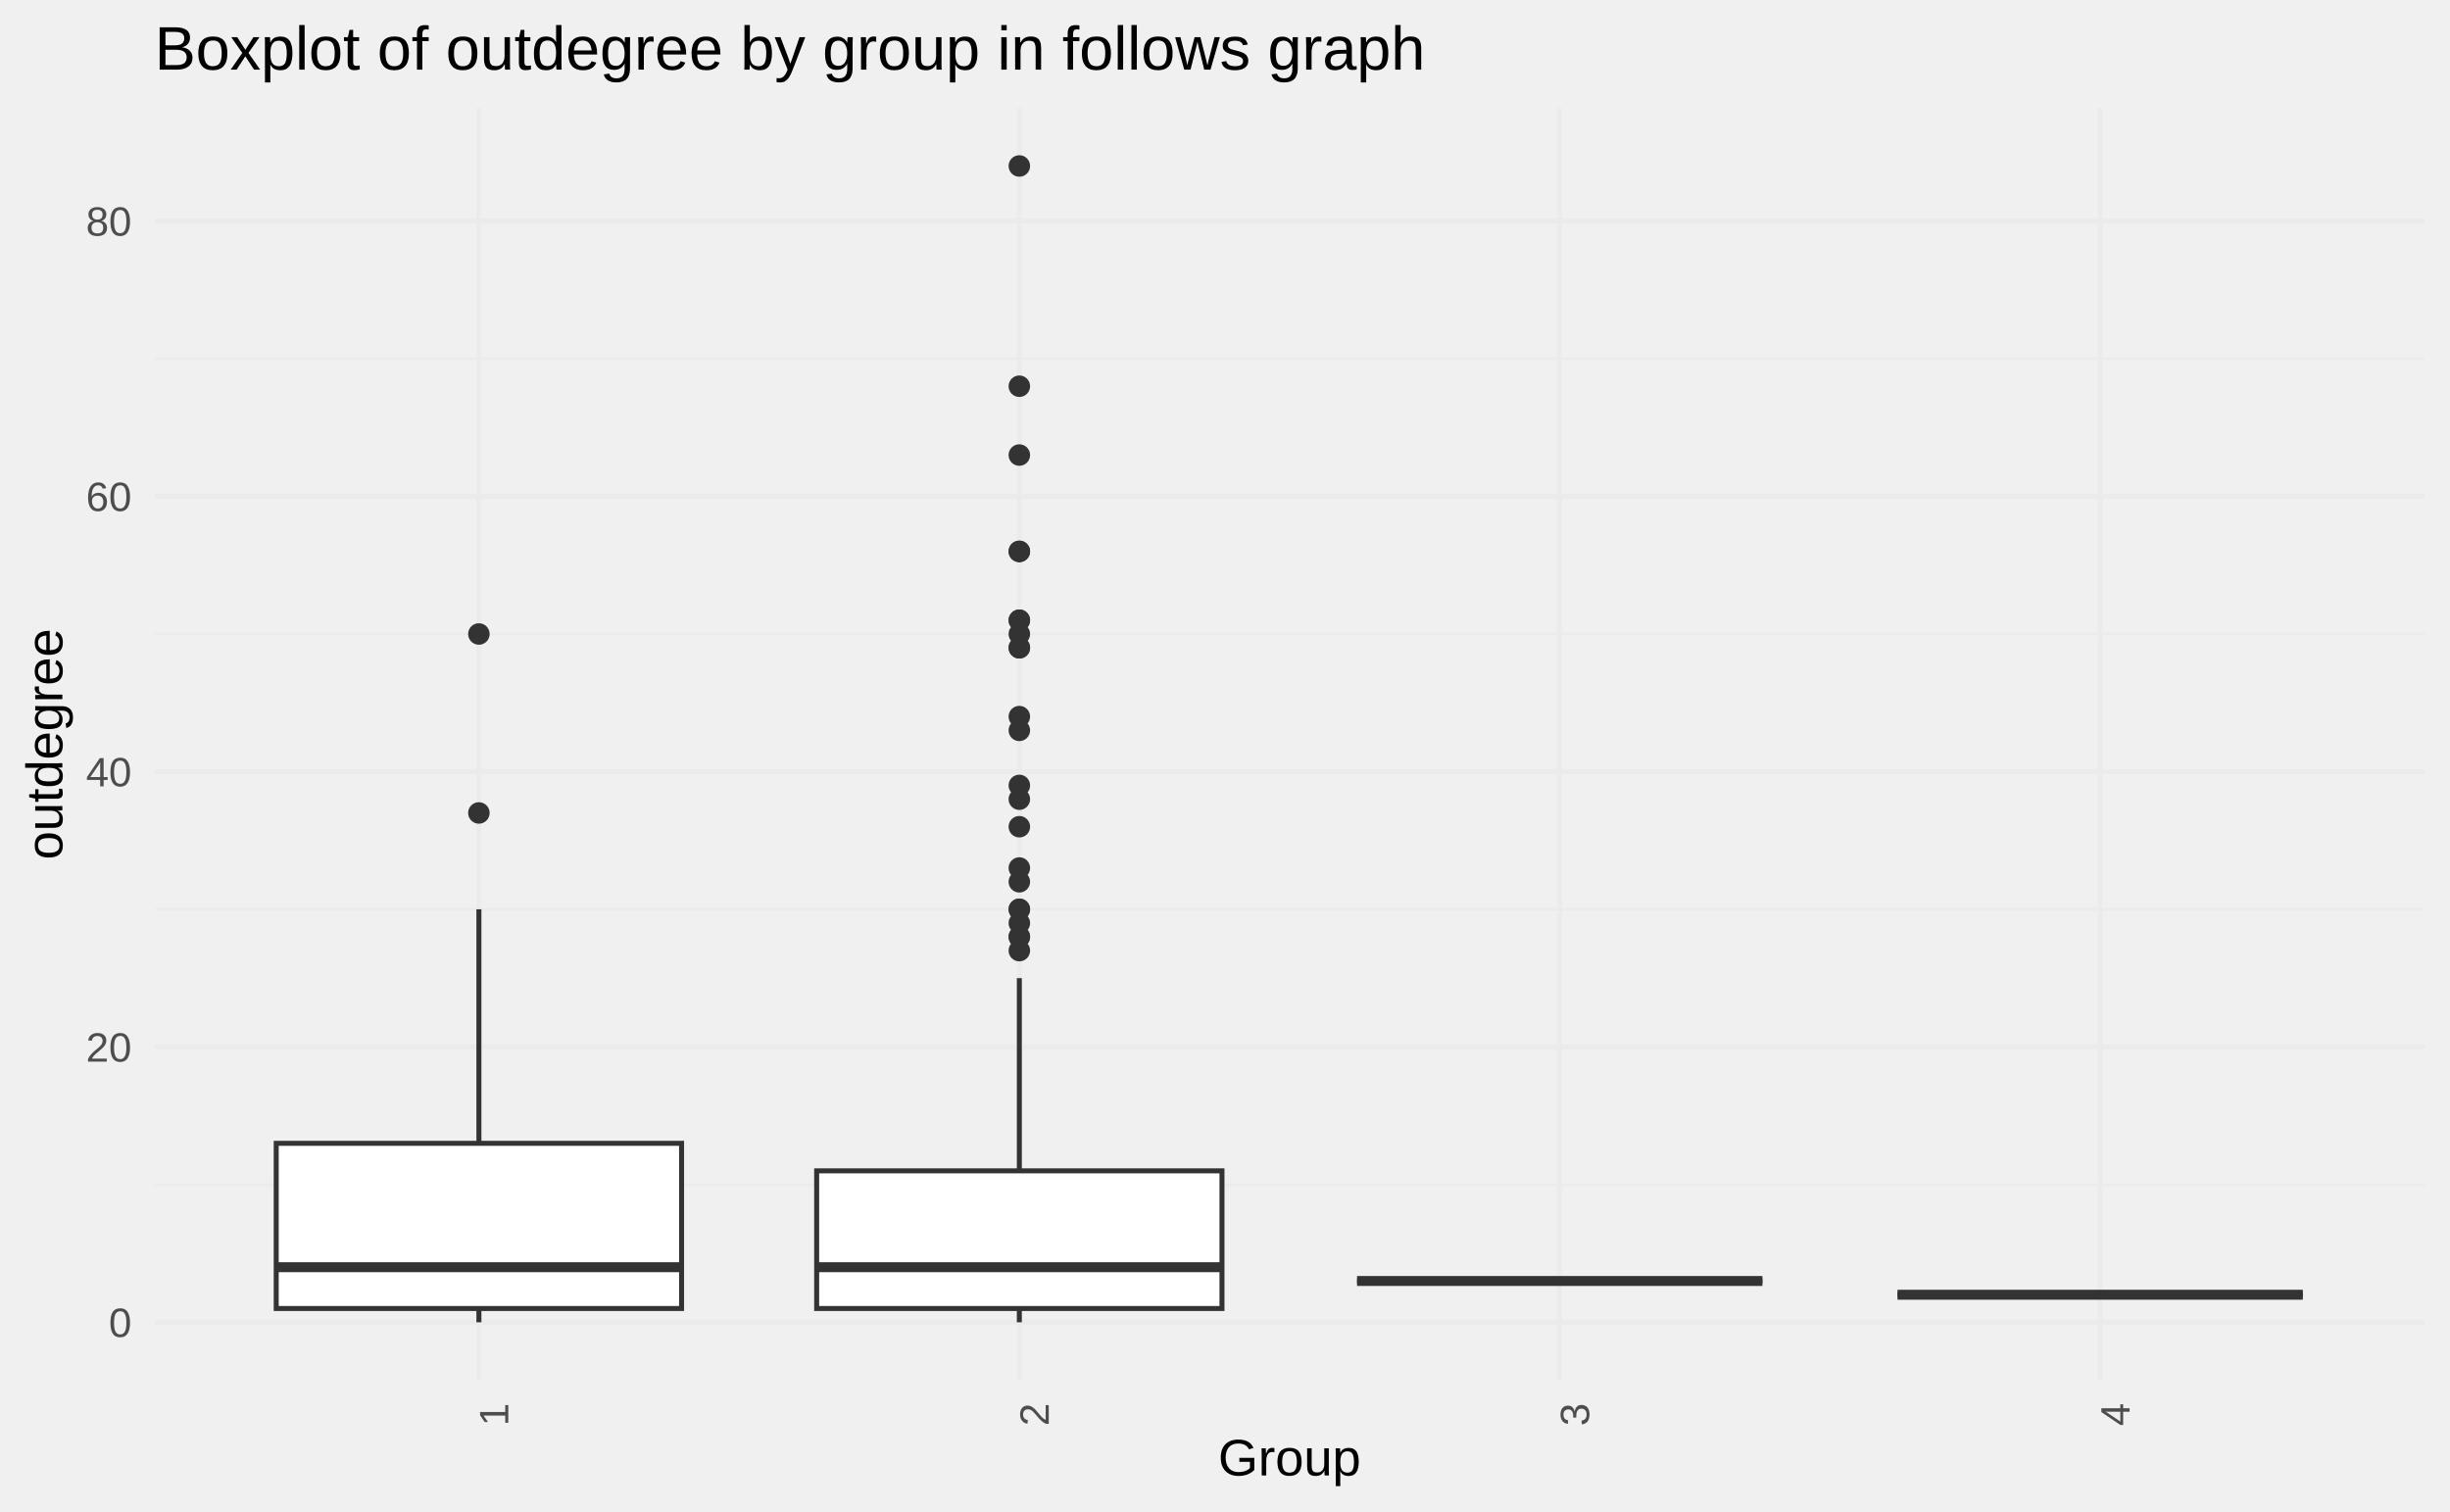
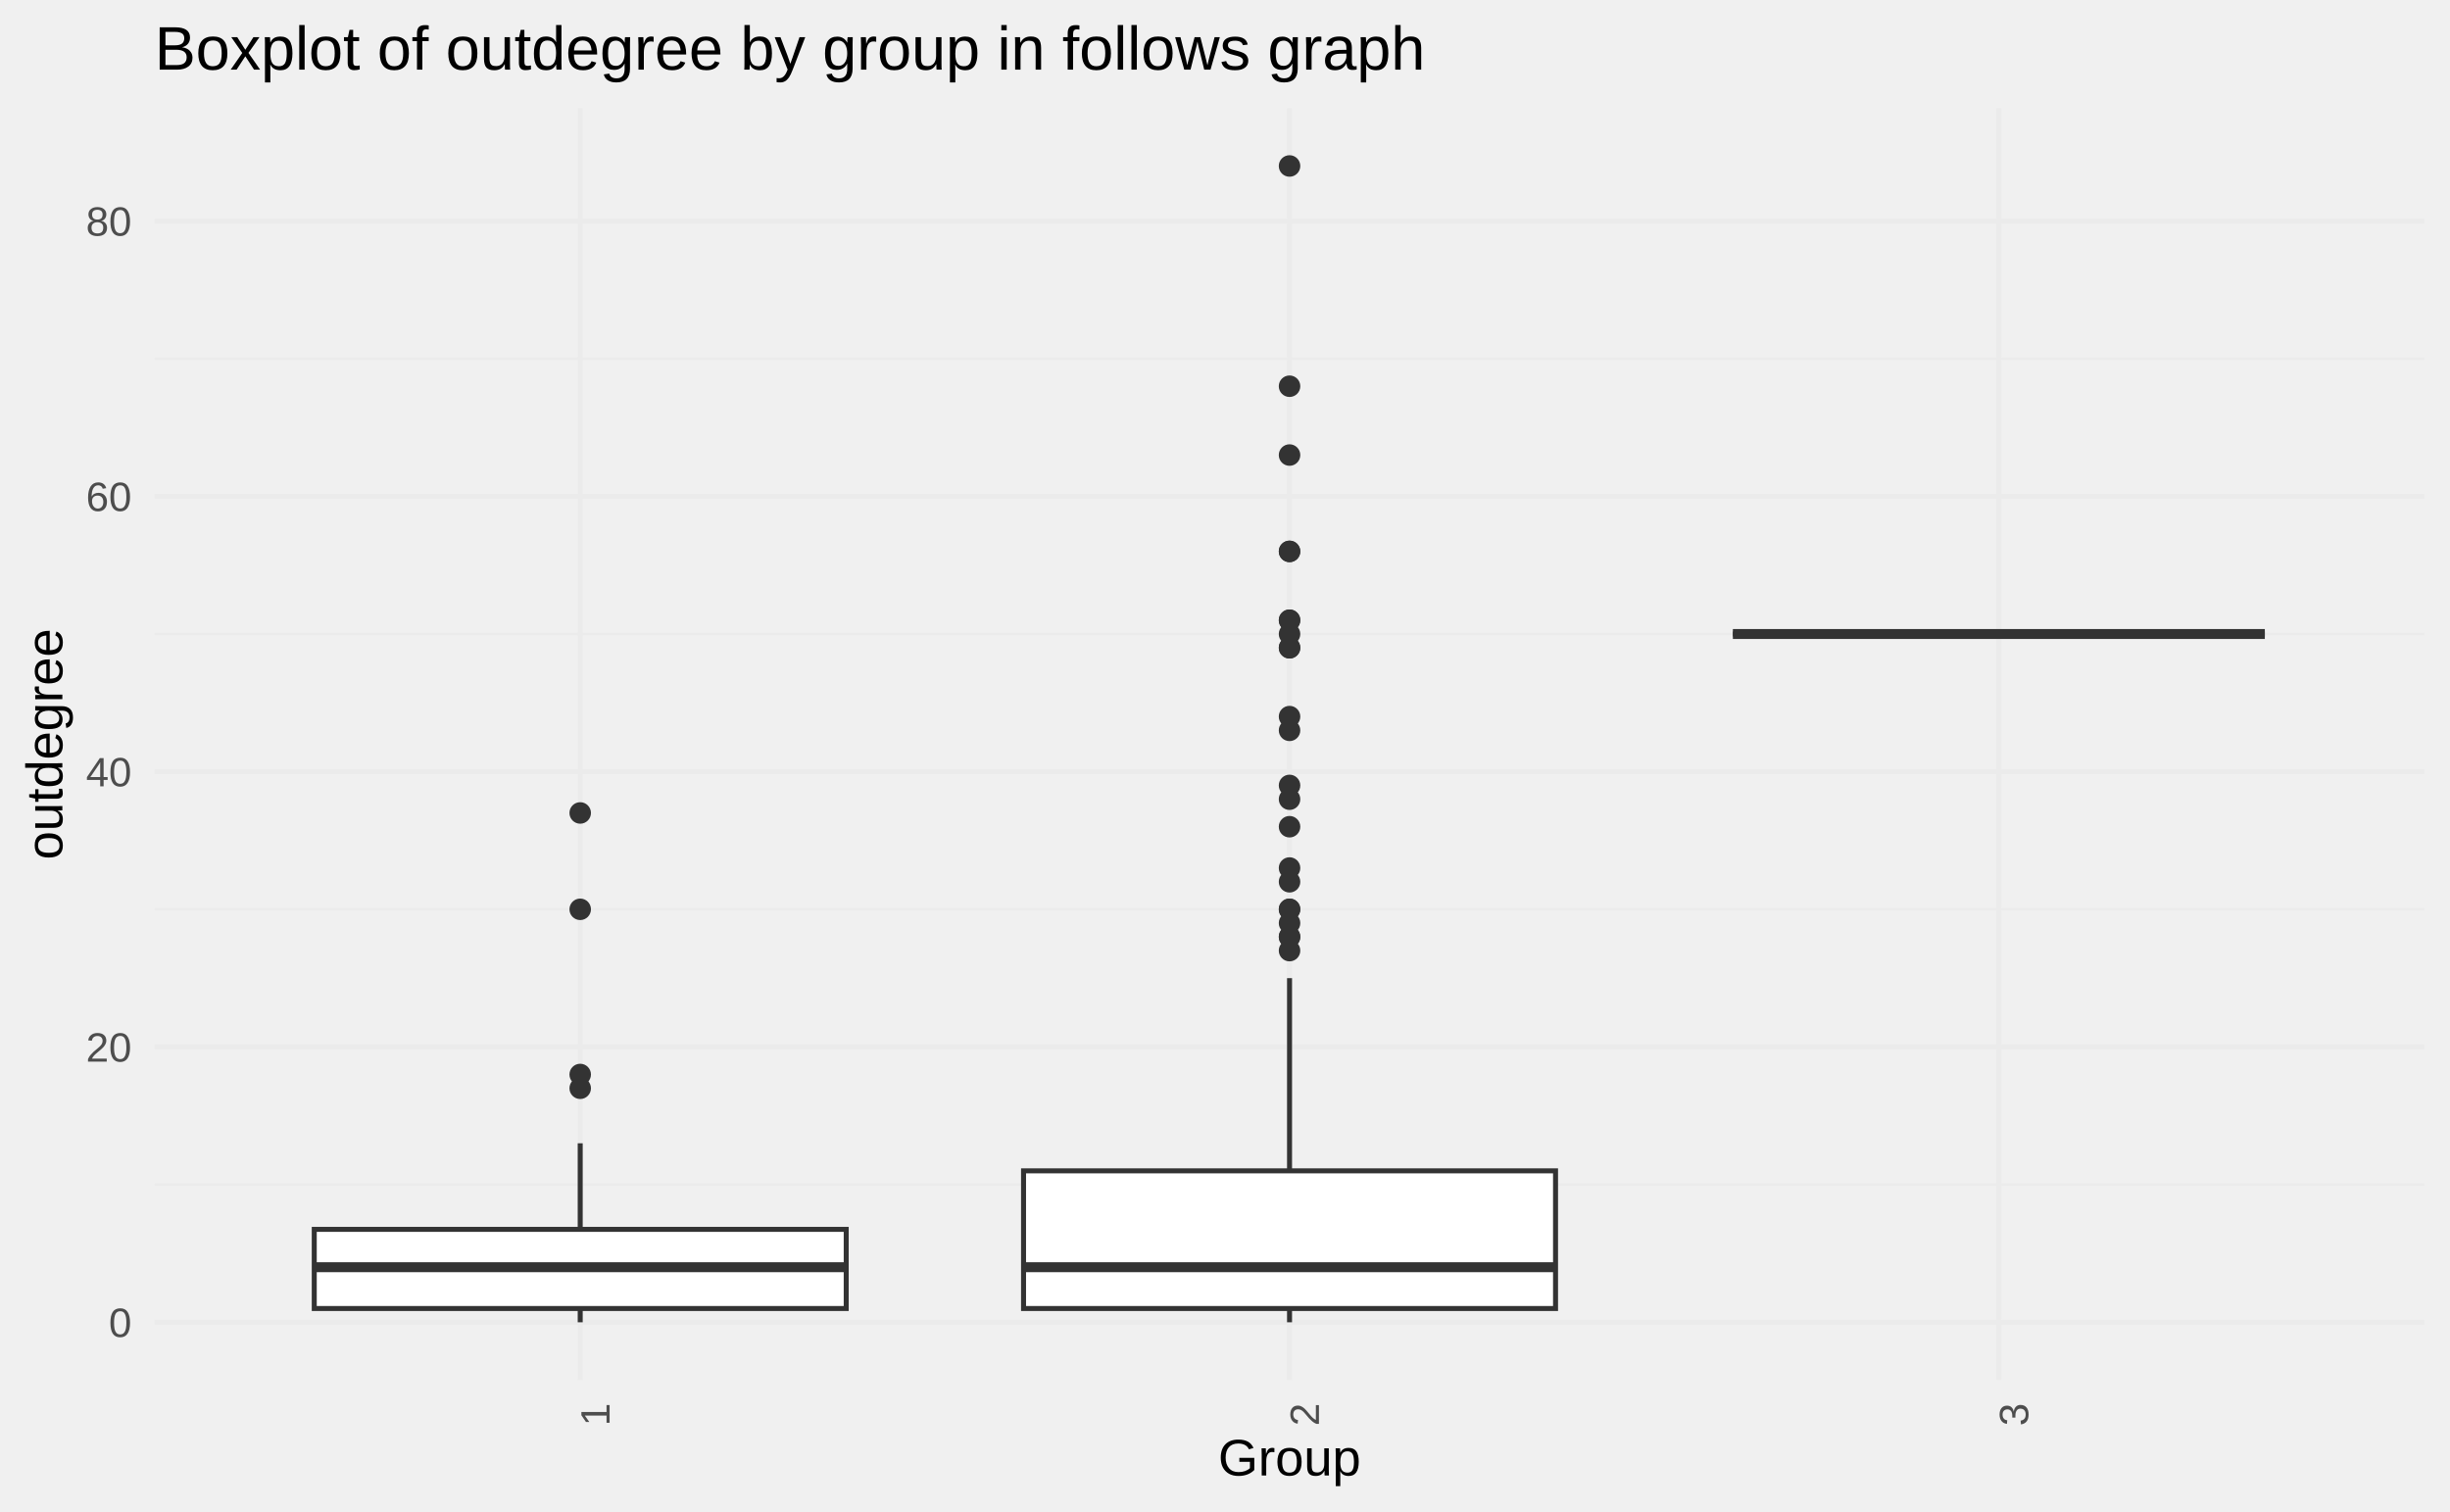
<svg xmlns="http://www.w3.org/2000/svg" class="svglite" width="525.00pt" height="324.00pt" viewBox="0 0 525.00 324.00">
  <defs>
    <style type="text/css">
    .svglite line, .svglite polyline, .svglite polygon, .svglite path, .svglite rect, .svglite circle {
      fill: none;
      stroke: #000000;
      stroke-linecap: round;
      stroke-linejoin: round;
      stroke-miterlimit: 10.00;
    }
    .svglite text {
      white-space: pre;
    }
  </style>
  </defs>
  <rect width="100%" height="100%" style="stroke: none; fill: none;" />
  <defs>
    <clipPath id="cpMC4wMHw1MjUuMDB8MC4wMHwzMjQuMDA=">
      <rect x="0.00" y="0.00" width="525.00" height="324.00" />
    </clipPath>
  </defs>
  <g clip-path="url(#cpMC4wMHw1MjUuMDB8MC4wMHwzMjQuMDA=)">
</g>
  <defs>
    <clipPath id="cpMzMuMTR8NTE5LjUyfDIzLjE4fDI5NS43Ng==">
      <rect x="33.14" y="23.18" width="486.38" height="272.58" />
    </clipPath>
  </defs>
  <g clip-path="url(#cpMzMuMTR8NTE5LjUyfDIzLjE4fDI5NS43Ng==)">
    <polyline points="33.14,253.87 519.52,253.87 " style="stroke-width: 0.53; stroke: #EBEBEB; stroke-linecap: butt;" />
    <polyline points="33.14,194.87 519.52,194.87 " style="stroke-width: 0.53; stroke: #EBEBEB; stroke-linecap: butt;" />
    <polyline points="33.14,135.87 519.52,135.87 " style="stroke-width: 0.53; stroke: #EBEBEB; stroke-linecap: butt;" />
    <polyline points="33.14,76.87 519.52,76.87 " style="stroke-width: 0.53; stroke: #EBEBEB; stroke-linecap: butt;" />
    <polyline points="33.14,283.37 519.52,283.37 " style="stroke-width: 1.07; stroke: #EBEBEB; stroke-linecap: butt;" />
    <polyline points="33.14,224.37 519.52,224.37 " style="stroke-width: 1.07; stroke: #EBEBEB; stroke-linecap: butt;" />
    <polyline points="33.14,165.37 519.52,165.37 " style="stroke-width: 1.07; stroke: #EBEBEB; stroke-linecap: butt;" />
    <polyline points="33.14,106.37 519.52,106.37 " style="stroke-width: 1.07; stroke: #EBEBEB; stroke-linecap: butt;" />
    <polyline points="33.14,47.37 519.52,47.37 " style="stroke-width: 1.07; stroke: #EBEBEB; stroke-linecap: butt;" />
-     <polyline points="102.62,295.76 102.62,23.18 " style="stroke-width: 1.07; stroke: #EBEBEB; stroke-linecap: butt;" />
-     <polyline points="218.43,295.76 218.43,23.18 " style="stroke-width: 1.07; stroke: #EBEBEB; stroke-linecap: butt;" />
-     <polyline points="334.23,295.76 334.23,23.18 " style="stroke-width: 1.07; stroke: #EBEBEB; stroke-linecap: butt;" />
-     <polyline points="450.04,295.76 450.04,23.18 " style="stroke-width: 1.07; stroke: #EBEBEB; stroke-linecap: butt;" />
-     <circle cx="102.62" cy="174.22" r="1.95" style="stroke-width: 0.71; stroke: #333333; fill: #333333;" />
-     <circle cx="102.62" cy="135.87" r="1.95" style="stroke-width: 0.71; stroke: #333333; fill: #333333;" />
-     <line x1="102.62" y1="245.02" x2="102.62" y2="194.87" style="stroke-width: 1.07; stroke: #333333; stroke-linecap: butt;" />
-     <line x1="102.62" y1="280.42" x2="102.62" y2="283.37" style="stroke-width: 1.07; stroke: #333333; stroke-linecap: butt;" />
-     <polygon points="59.19,245.02 59.19,280.42 146.05,280.42 146.05,245.02 59.19,245.02 " style="stroke-width: 1.07; stroke: #333333; stroke-linecap: butt; stroke-linejoin: miter; fill: #FFFFFF;" />
-     <line x1="59.19" y1="271.57" x2="146.05" y2="271.57" style="stroke-width: 2.13; stroke: #333333; stroke-linecap: butt; stroke-linejoin: miter;" />
-     <circle cx="218.43" cy="171.27" r="1.95" style="stroke-width: 0.71; stroke: #333333; fill: #333333;" />
-     <circle cx="218.43" cy="35.57" r="1.95" style="stroke-width: 0.71; stroke: #333333; fill: #333333;" />
-     <circle cx="218.43" cy="200.77" r="1.95" style="stroke-width: 0.71; stroke: #333333; fill: #333333;" />
-     <circle cx="218.43" cy="153.57" r="1.95" style="stroke-width: 0.71; stroke: #333333; fill: #333333;" />
-     <circle cx="218.43" cy="197.82" r="1.95" style="stroke-width: 0.71; stroke: #333333; fill: #333333;" />
-     <circle cx="218.43" cy="82.77" r="1.95" style="stroke-width: 0.71; stroke: #333333; fill: #333333;" />
-     <circle cx="218.43" cy="132.92" r="1.95" style="stroke-width: 0.71; stroke: #333333; fill: #333333;" />
-     <circle cx="218.43" cy="132.92" r="1.95" style="stroke-width: 0.71; stroke: #333333; fill: #333333;" />
-     <circle cx="218.43" cy="118.17" r="1.95" style="stroke-width: 0.71; stroke: #333333; fill: #333333;" />
-     <circle cx="218.43" cy="135.87" r="1.95" style="stroke-width: 0.71; stroke: #333333; fill: #333333;" />
-     <circle cx="218.43" cy="194.87" r="1.95" style="stroke-width: 0.71; stroke: #333333; fill: #333333;" />
-     <circle cx="218.43" cy="194.87" r="1.95" style="stroke-width: 0.71; stroke: #333333; fill: #333333;" />
-     <circle cx="218.43" cy="118.17" r="1.95" style="stroke-width: 0.71; stroke: #333333; fill: #333333;" />
-     <circle cx="218.43" cy="203.72" r="1.95" style="stroke-width: 0.71; stroke: #333333; fill: #333333;" />
-     <circle cx="218.43" cy="168.32" r="1.95" style="stroke-width: 0.71; stroke: #333333; fill: #333333;" />
-     <circle cx="218.43" cy="156.52" r="1.95" style="stroke-width: 0.71; stroke: #333333; fill: #333333;" />
-     <circle cx="218.43" cy="186.02" r="1.95" style="stroke-width: 0.71; stroke: #333333; fill: #333333;" />
-     <circle cx="218.43" cy="97.52" r="1.95" style="stroke-width: 0.71; stroke: #333333; fill: #333333;" />
-     <circle cx="218.43" cy="138.82" r="1.95" style="stroke-width: 0.71; stroke: #333333; fill: #333333;" />
-     <circle cx="218.43" cy="200.77" r="1.95" style="stroke-width: 0.71; stroke: #333333; fill: #333333;" />
-     <circle cx="218.43" cy="188.97" r="1.95" style="stroke-width: 0.71; stroke: #333333; fill: #333333;" />
-     <circle cx="218.43" cy="177.17" r="1.95" style="stroke-width: 0.71; stroke: #333333; fill: #333333;" />
-     <circle cx="218.43" cy="138.82" r="1.95" style="stroke-width: 0.71; stroke: #333333; fill: #333333;" />
-     <line x1="218.43" y1="250.92" x2="218.43" y2="209.62" style="stroke-width: 1.07; stroke: #333333; stroke-linecap: butt;" />
-     <line x1="218.43" y1="280.42" x2="218.43" y2="283.37" style="stroke-width: 1.07; stroke: #333333; stroke-linecap: butt;" />
-     <polygon points="175.00,250.92 175.00,280.42 261.85,280.42 261.85,250.92 175.00,250.92 " style="stroke-width: 1.07; stroke: #333333; stroke-linecap: butt; stroke-linejoin: miter; fill: #FFFFFF;" />
-     <line x1="175.00" y1="271.57" x2="261.85" y2="271.57" style="stroke-width: 2.13; stroke: #333333; stroke-linecap: butt; stroke-linejoin: miter;" />
-     <line x1="334.23" y1="274.52" x2="334.23" y2="274.52" style="stroke-width: 1.07; stroke: #333333; stroke-linecap: butt;" />
-     <line x1="334.23" y1="274.52" x2="334.23" y2="274.52" style="stroke-width: 1.07; stroke: #333333; stroke-linecap: butt;" />
-     <polygon points="290.80,274.52 290.80,274.52 377.66,274.52 377.66,274.52 290.80,274.52 " style="stroke-width: 1.07; stroke: #333333; stroke-linecap: butt; stroke-linejoin: miter; fill: #FFFFFF;" />
-     <line x1="290.80" y1="274.52" x2="377.66" y2="274.52" style="stroke-width: 2.13; stroke: #333333; stroke-linecap: butt; stroke-linejoin: miter;" />
-     <line x1="450.04" y1="277.47" x2="450.04" y2="277.47" style="stroke-width: 1.07; stroke: #333333; stroke-linecap: butt;" />
-     <line x1="450.04" y1="277.47" x2="450.04" y2="277.47" style="stroke-width: 1.07; stroke: #333333; stroke-linecap: butt;" />
-     <polygon points="406.61,277.47 406.61,277.47 493.46,277.47 493.46,277.47 406.61,277.47 " style="stroke-width: 1.07; stroke: #333333; stroke-linecap: butt; stroke-linejoin: miter; fill: #FFFFFF;" />
-     <line x1="406.61" y1="277.47" x2="493.46" y2="277.47" style="stroke-width: 2.13; stroke: #333333; stroke-linecap: butt; stroke-linejoin: miter;" />
+     <polyline points="124.33,295.76 124.33,23.18 " style="stroke-width: 1.07; stroke: #EBEBEB; stroke-linecap: butt;" />
+     <polyline points="276.33,295.76 276.33,23.18 " style="stroke-width: 1.07; stroke: #EBEBEB; stroke-linecap: butt;" />
+     <polyline points="428.32,295.76 428.32,23.18 " style="stroke-width: 1.07; stroke: #EBEBEB; stroke-linecap: butt;" />
+     <circle cx="124.33" cy="194.87" r="1.95" style="stroke-width: 0.71; stroke: #333333; fill: #333333;" />
+     <circle cx="124.33" cy="233.22" r="1.95" style="stroke-width: 0.71; stroke: #333333; fill: #333333;" />
+     <circle cx="124.33" cy="174.22" r="1.95" style="stroke-width: 0.71; stroke: #333333; fill: #333333;" />
+     <circle cx="124.33" cy="230.27" r="1.95" style="stroke-width: 0.71; stroke: #333333; fill: #333333;" />
+     <line x1="124.33" y1="263.46" x2="124.33" y2="245.02" style="stroke-width: 1.07; stroke: #333333; stroke-linecap: butt;" />
+     <line x1="124.33" y1="280.42" x2="124.33" y2="283.37" style="stroke-width: 1.07; stroke: #333333; stroke-linecap: butt;" />
+     <polygon points="67.34,263.46 67.34,280.42 181.33,280.42 181.33,263.46 67.34,263.46 " style="stroke-width: 1.07; stroke: #333333; stroke-linecap: butt; stroke-linejoin: miter; fill: #FFFFFF;" />
+     <line x1="67.34" y1="271.57" x2="181.33" y2="271.57" style="stroke-width: 2.13; stroke: #333333; stroke-linecap: butt; stroke-linejoin: miter;" />
+     <circle cx="276.33" cy="171.27" r="1.95" style="stroke-width: 0.71; stroke: #333333; fill: #333333;" />
+     <circle cx="276.33" cy="35.57" r="1.95" style="stroke-width: 0.71; stroke: #333333; fill: #333333;" />
+     <circle cx="276.33" cy="200.77" r="1.95" style="stroke-width: 0.71; stroke: #333333; fill: #333333;" />
+     <circle cx="276.33" cy="153.57" r="1.95" style="stroke-width: 0.71; stroke: #333333; fill: #333333;" />
+     <circle cx="276.33" cy="197.82" r="1.95" style="stroke-width: 0.71; stroke: #333333; fill: #333333;" />
+     <circle cx="276.33" cy="82.77" r="1.95" style="stroke-width: 0.71; stroke: #333333; fill: #333333;" />
+     <circle cx="276.33" cy="132.92" r="1.95" style="stroke-width: 0.71; stroke: #333333; fill: #333333;" />
+     <circle cx="276.33" cy="132.92" r="1.95" style="stroke-width: 0.71; stroke: #333333; fill: #333333;" />
+     <circle cx="276.33" cy="118.17" r="1.95" style="stroke-width: 0.71; stroke: #333333; fill: #333333;" />
+     <circle cx="276.33" cy="135.87" r="1.95" style="stroke-width: 0.71; stroke: #333333; fill: #333333;" />
+     <circle cx="276.33" cy="194.87" r="1.95" style="stroke-width: 0.71; stroke: #333333; fill: #333333;" />
+     <circle cx="276.33" cy="194.87" r="1.95" style="stroke-width: 0.71; stroke: #333333; fill: #333333;" />
+     <circle cx="276.33" cy="118.17" r="1.95" style="stroke-width: 0.71; stroke: #333333; fill: #333333;" />
+     <circle cx="276.33" cy="203.72" r="1.95" style="stroke-width: 0.71; stroke: #333333; fill: #333333;" />
+     <circle cx="276.33" cy="168.32" r="1.95" style="stroke-width: 0.71; stroke: #333333; fill: #333333;" />
+     <circle cx="276.33" cy="156.52" r="1.95" style="stroke-width: 0.71; stroke: #333333; fill: #333333;" />
+     <circle cx="276.33" cy="186.02" r="1.95" style="stroke-width: 0.71; stroke: #333333; fill: #333333;" />
+     <circle cx="276.33" cy="97.52" r="1.95" style="stroke-width: 0.71; stroke: #333333; fill: #333333;" />
+     <circle cx="276.33" cy="138.82" r="1.95" style="stroke-width: 0.71; stroke: #333333; fill: #333333;" />
+     <circle cx="276.33" cy="200.77" r="1.95" style="stroke-width: 0.71; stroke: #333333; fill: #333333;" />
+     <circle cx="276.33" cy="188.97" r="1.95" style="stroke-width: 0.71; stroke: #333333; fill: #333333;" />
+     <circle cx="276.33" cy="177.17" r="1.95" style="stroke-width: 0.71; stroke: #333333; fill: #333333;" />
+     <circle cx="276.33" cy="138.82" r="1.95" style="stroke-width: 0.71; stroke: #333333; fill: #333333;" />
+     <line x1="276.33" y1="250.92" x2="276.33" y2="209.62" style="stroke-width: 1.07; stroke: #333333; stroke-linecap: butt;" />
+     <line x1="276.33" y1="280.42" x2="276.33" y2="283.37" style="stroke-width: 1.07; stroke: #333333; stroke-linecap: butt;" />
+     <polygon points="219.33,250.92 219.33,280.42 333.33,280.42 333.33,250.92 219.33,250.92 " style="stroke-width: 1.07; stroke: #333333; stroke-linecap: butt; stroke-linejoin: miter; fill: #FFFFFF;" />
+     <line x1="219.33" y1="271.57" x2="333.33" y2="271.57" style="stroke-width: 2.13; stroke: #333333; stroke-linecap: butt; stroke-linejoin: miter;" />
+     <line x1="428.32" y1="135.87" x2="428.32" y2="135.87" style="stroke-width: 1.07; stroke: #333333; stroke-linecap: butt;" />
+     <line x1="428.32" y1="135.87" x2="428.32" y2="135.87" style="stroke-width: 1.07; stroke: #333333; stroke-linecap: butt;" />
+     <polygon points="371.33,135.87 371.33,135.87 485.32,135.87 485.32,135.87 371.33,135.87 " style="stroke-width: 1.07; stroke: #333333; stroke-linecap: butt; stroke-linejoin: miter; fill: #FFFFFF;" />
+     <line x1="371.33" y1="135.87" x2="485.32" y2="135.87" style="stroke-width: 2.13; stroke: #333333; stroke-linecap: butt; stroke-linejoin: miter;" />
  </g>
  <g clip-path="url(#cpMC4wMHw1MjUuMDB8MC4wMHwzMjQuMDA=)">
    <text x="28.21" y="286.52" text-anchor="end" style="font-size: 8.80px;fill: #4D4D4D; font-family: &quot;Arial&quot;;" textLength="4.90px" lengthAdjust="spacingAndGlyphs">0</text>
    <text x="28.21" y="227.52" text-anchor="end" style="font-size: 8.80px;fill: #4D4D4D; font-family: &quot;Arial&quot;;" textLength="9.79px" lengthAdjust="spacingAndGlyphs">20</text>
    <text x="28.21" y="168.52" text-anchor="end" style="font-size: 8.80px;fill: #4D4D4D; font-family: &quot;Arial&quot;;" textLength="9.79px" lengthAdjust="spacingAndGlyphs">40</text>
    <text x="28.21" y="109.52" text-anchor="end" style="font-size: 8.80px;fill: #4D4D4D; font-family: &quot;Arial&quot;;" textLength="9.79px" lengthAdjust="spacingAndGlyphs">60</text>
    <text x="28.21" y="50.52" text-anchor="end" style="font-size: 8.80px;fill: #4D4D4D; font-family: &quot;Arial&quot;;" textLength="9.79px" lengthAdjust="spacingAndGlyphs">80</text>
-     <text transform="translate(108.92,300.69) rotate(-90)" text-anchor="end" style="font-size: 8.80px;fill: #4D4D4D; font-family: &quot;Arial&quot;;" textLength="4.90px" lengthAdjust="spacingAndGlyphs">1</text>
-     <text transform="translate(224.73,300.69) rotate(-90)" text-anchor="end" style="font-size: 8.80px;fill: #4D4D4D; font-family: &quot;Arial&quot;;" textLength="4.90px" lengthAdjust="spacingAndGlyphs">2</text>
-     <text transform="translate(340.53,300.69) rotate(-90)" text-anchor="end" style="font-size: 8.80px;fill: #4D4D4D; font-family: &quot;Arial&quot;;" textLength="4.90px" lengthAdjust="spacingAndGlyphs">3</text>
-     <text transform="translate(456.34,300.69) rotate(-90)" text-anchor="end" style="font-size: 8.80px;fill: #4D4D4D; font-family: &quot;Arial&quot;;" textLength="4.90px" lengthAdjust="spacingAndGlyphs">4</text>
+     <text transform="translate(130.63,300.69) rotate(-90)" text-anchor="end" style="font-size: 8.80px;fill: #4D4D4D; font-family: &quot;Arial&quot;;" textLength="4.90px" lengthAdjust="spacingAndGlyphs">1</text>
+     <text transform="translate(282.63,300.69) rotate(-90)" text-anchor="end" style="font-size: 8.80px;fill: #4D4D4D; font-family: &quot;Arial&quot;;" textLength="4.90px" lengthAdjust="spacingAndGlyphs">2</text>
+     <text transform="translate(434.62,300.69) rotate(-90)" text-anchor="end" style="font-size: 8.80px;fill: #4D4D4D; font-family: &quot;Arial&quot;;" textLength="4.90px" lengthAdjust="spacingAndGlyphs">3</text>
    <text x="276.33" y="316.20" text-anchor="middle" style="font-size: 11.00px; font-family: &quot;Arial&quot;;" textLength="30.59px" lengthAdjust="spacingAndGlyphs">Group</text>
    <text transform="translate(13.36,159.47) rotate(-90)" text-anchor="middle" style="font-size: 11.00px; font-family: &quot;Arial&quot;;" textLength="49.56px" lengthAdjust="spacingAndGlyphs">outdegree</text>
    <text x="33.14" y="14.93" style="font-size: 13.20px; font-family: &quot;Arial&quot;;" textLength="272.07px" lengthAdjust="spacingAndGlyphs">Boxplot of outdegree by group in follows graph</text>
  </g>
</svg>
